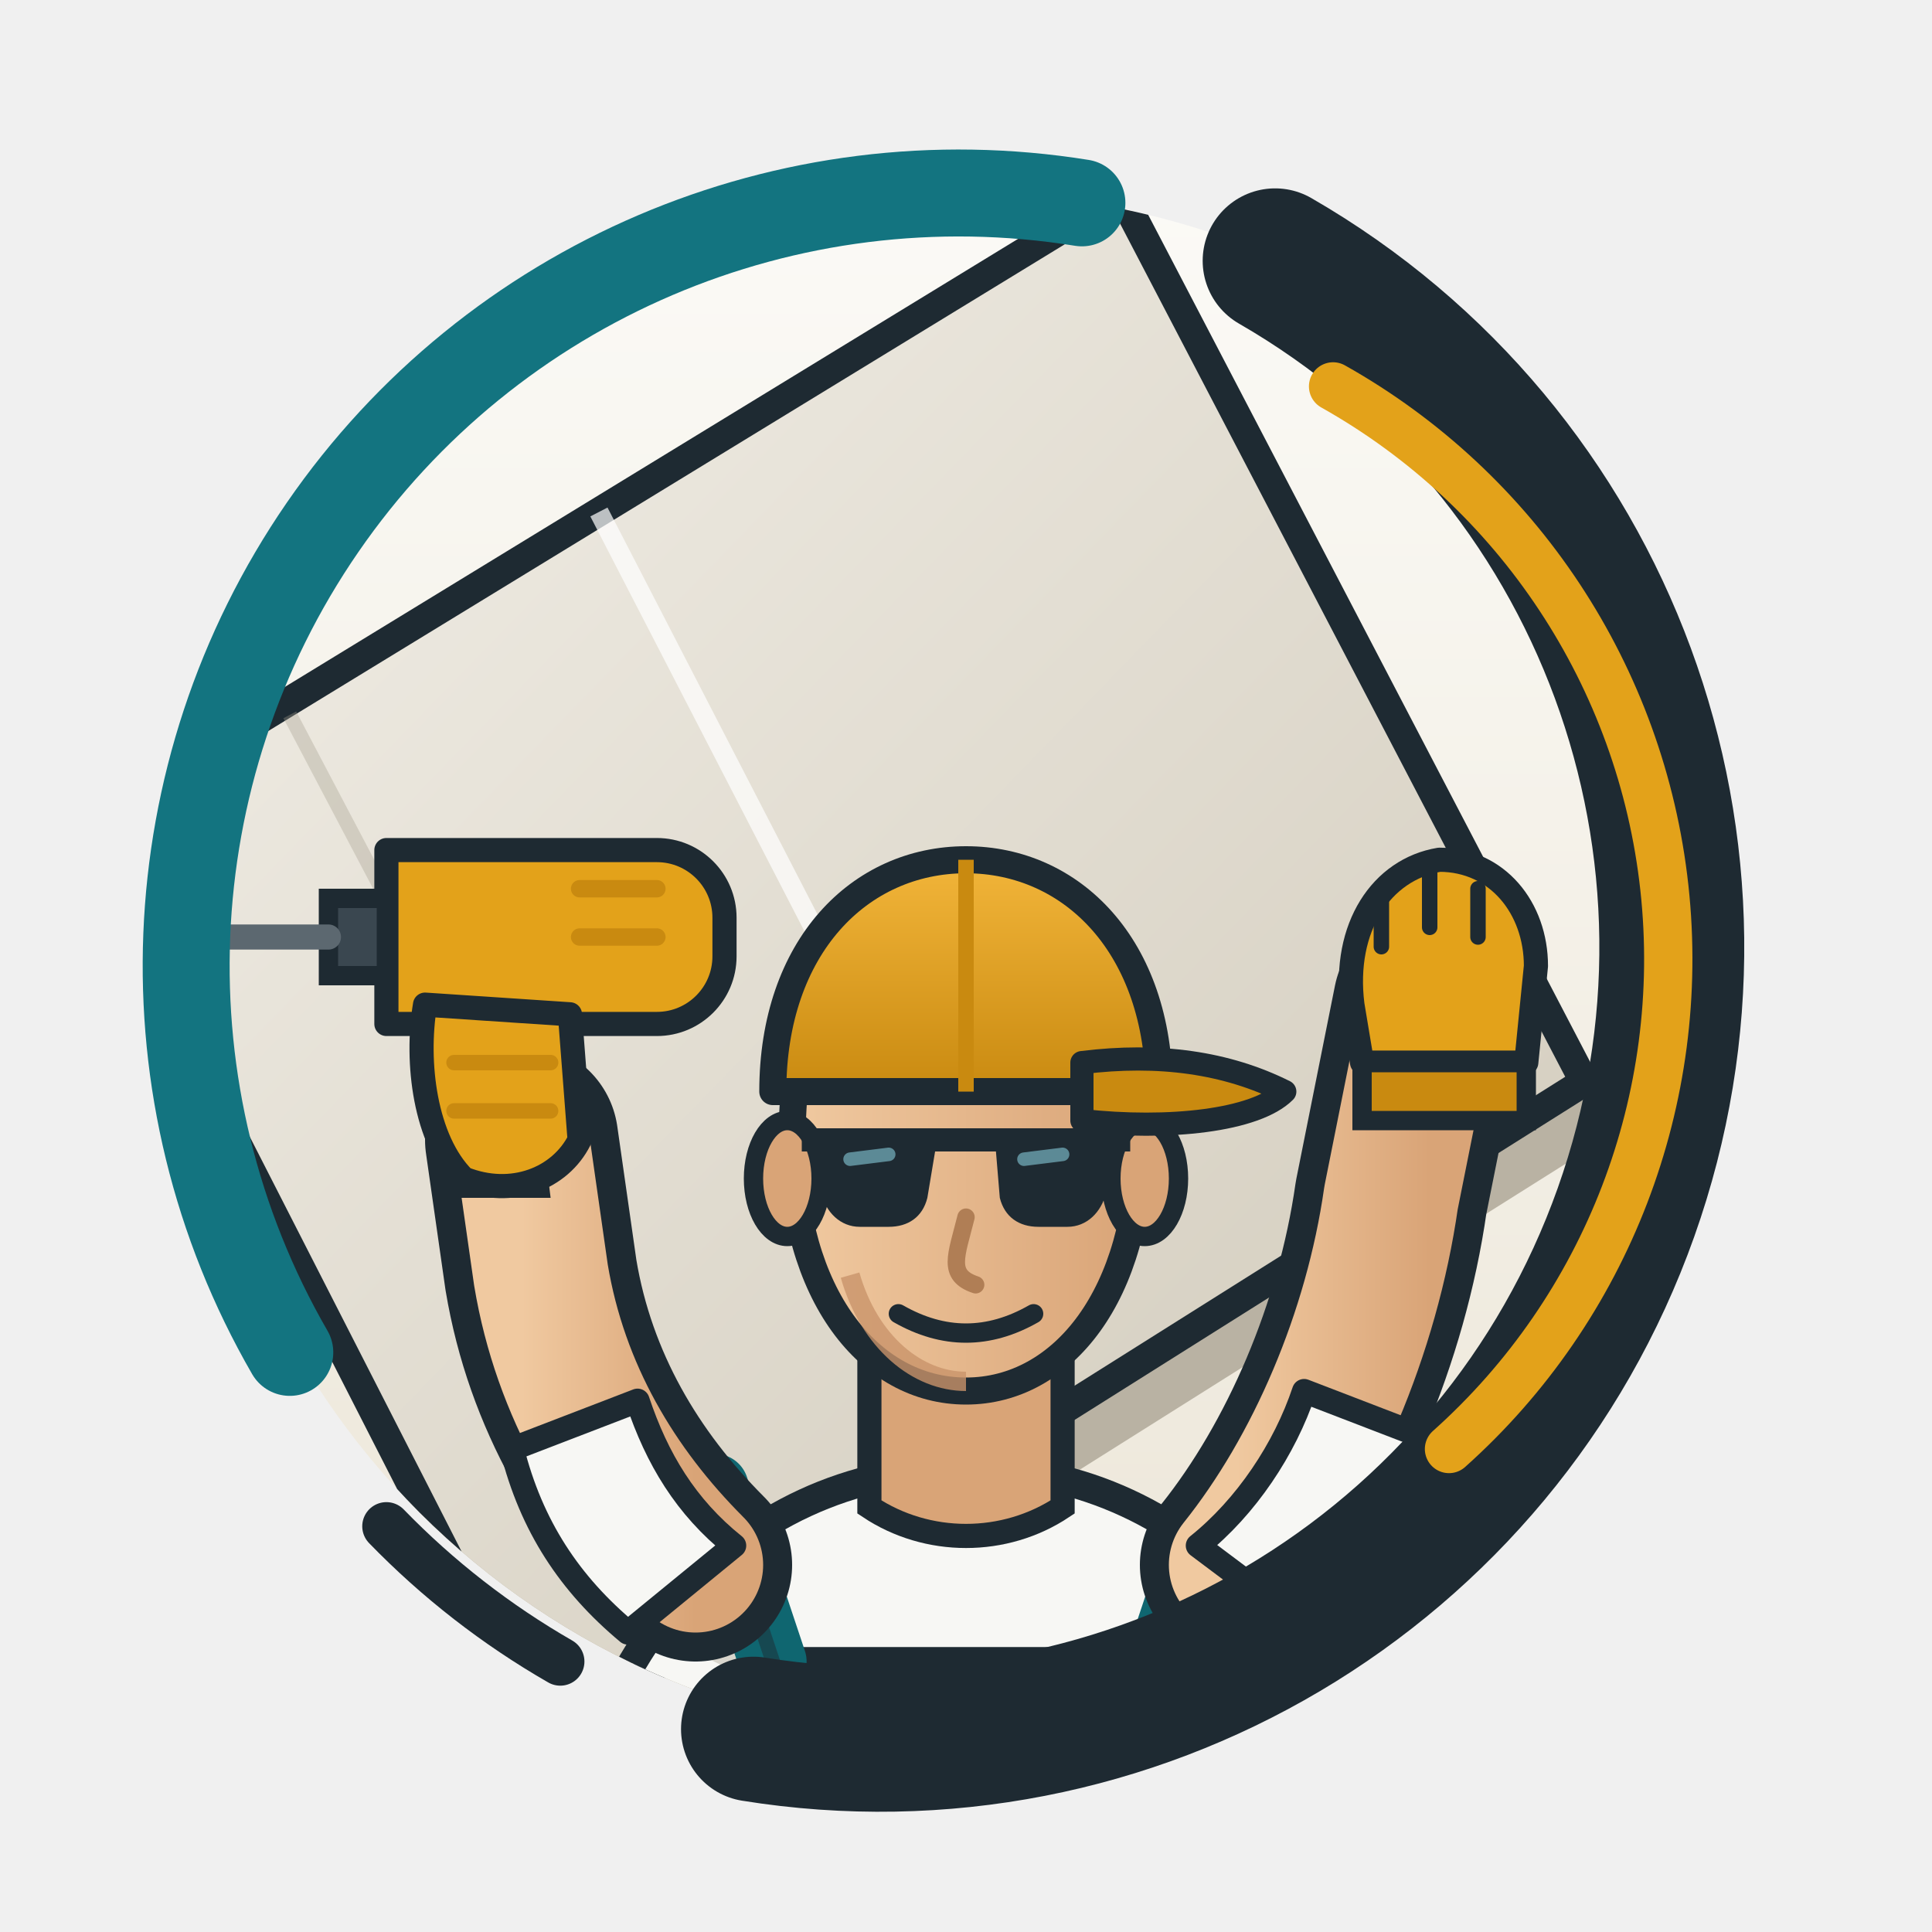
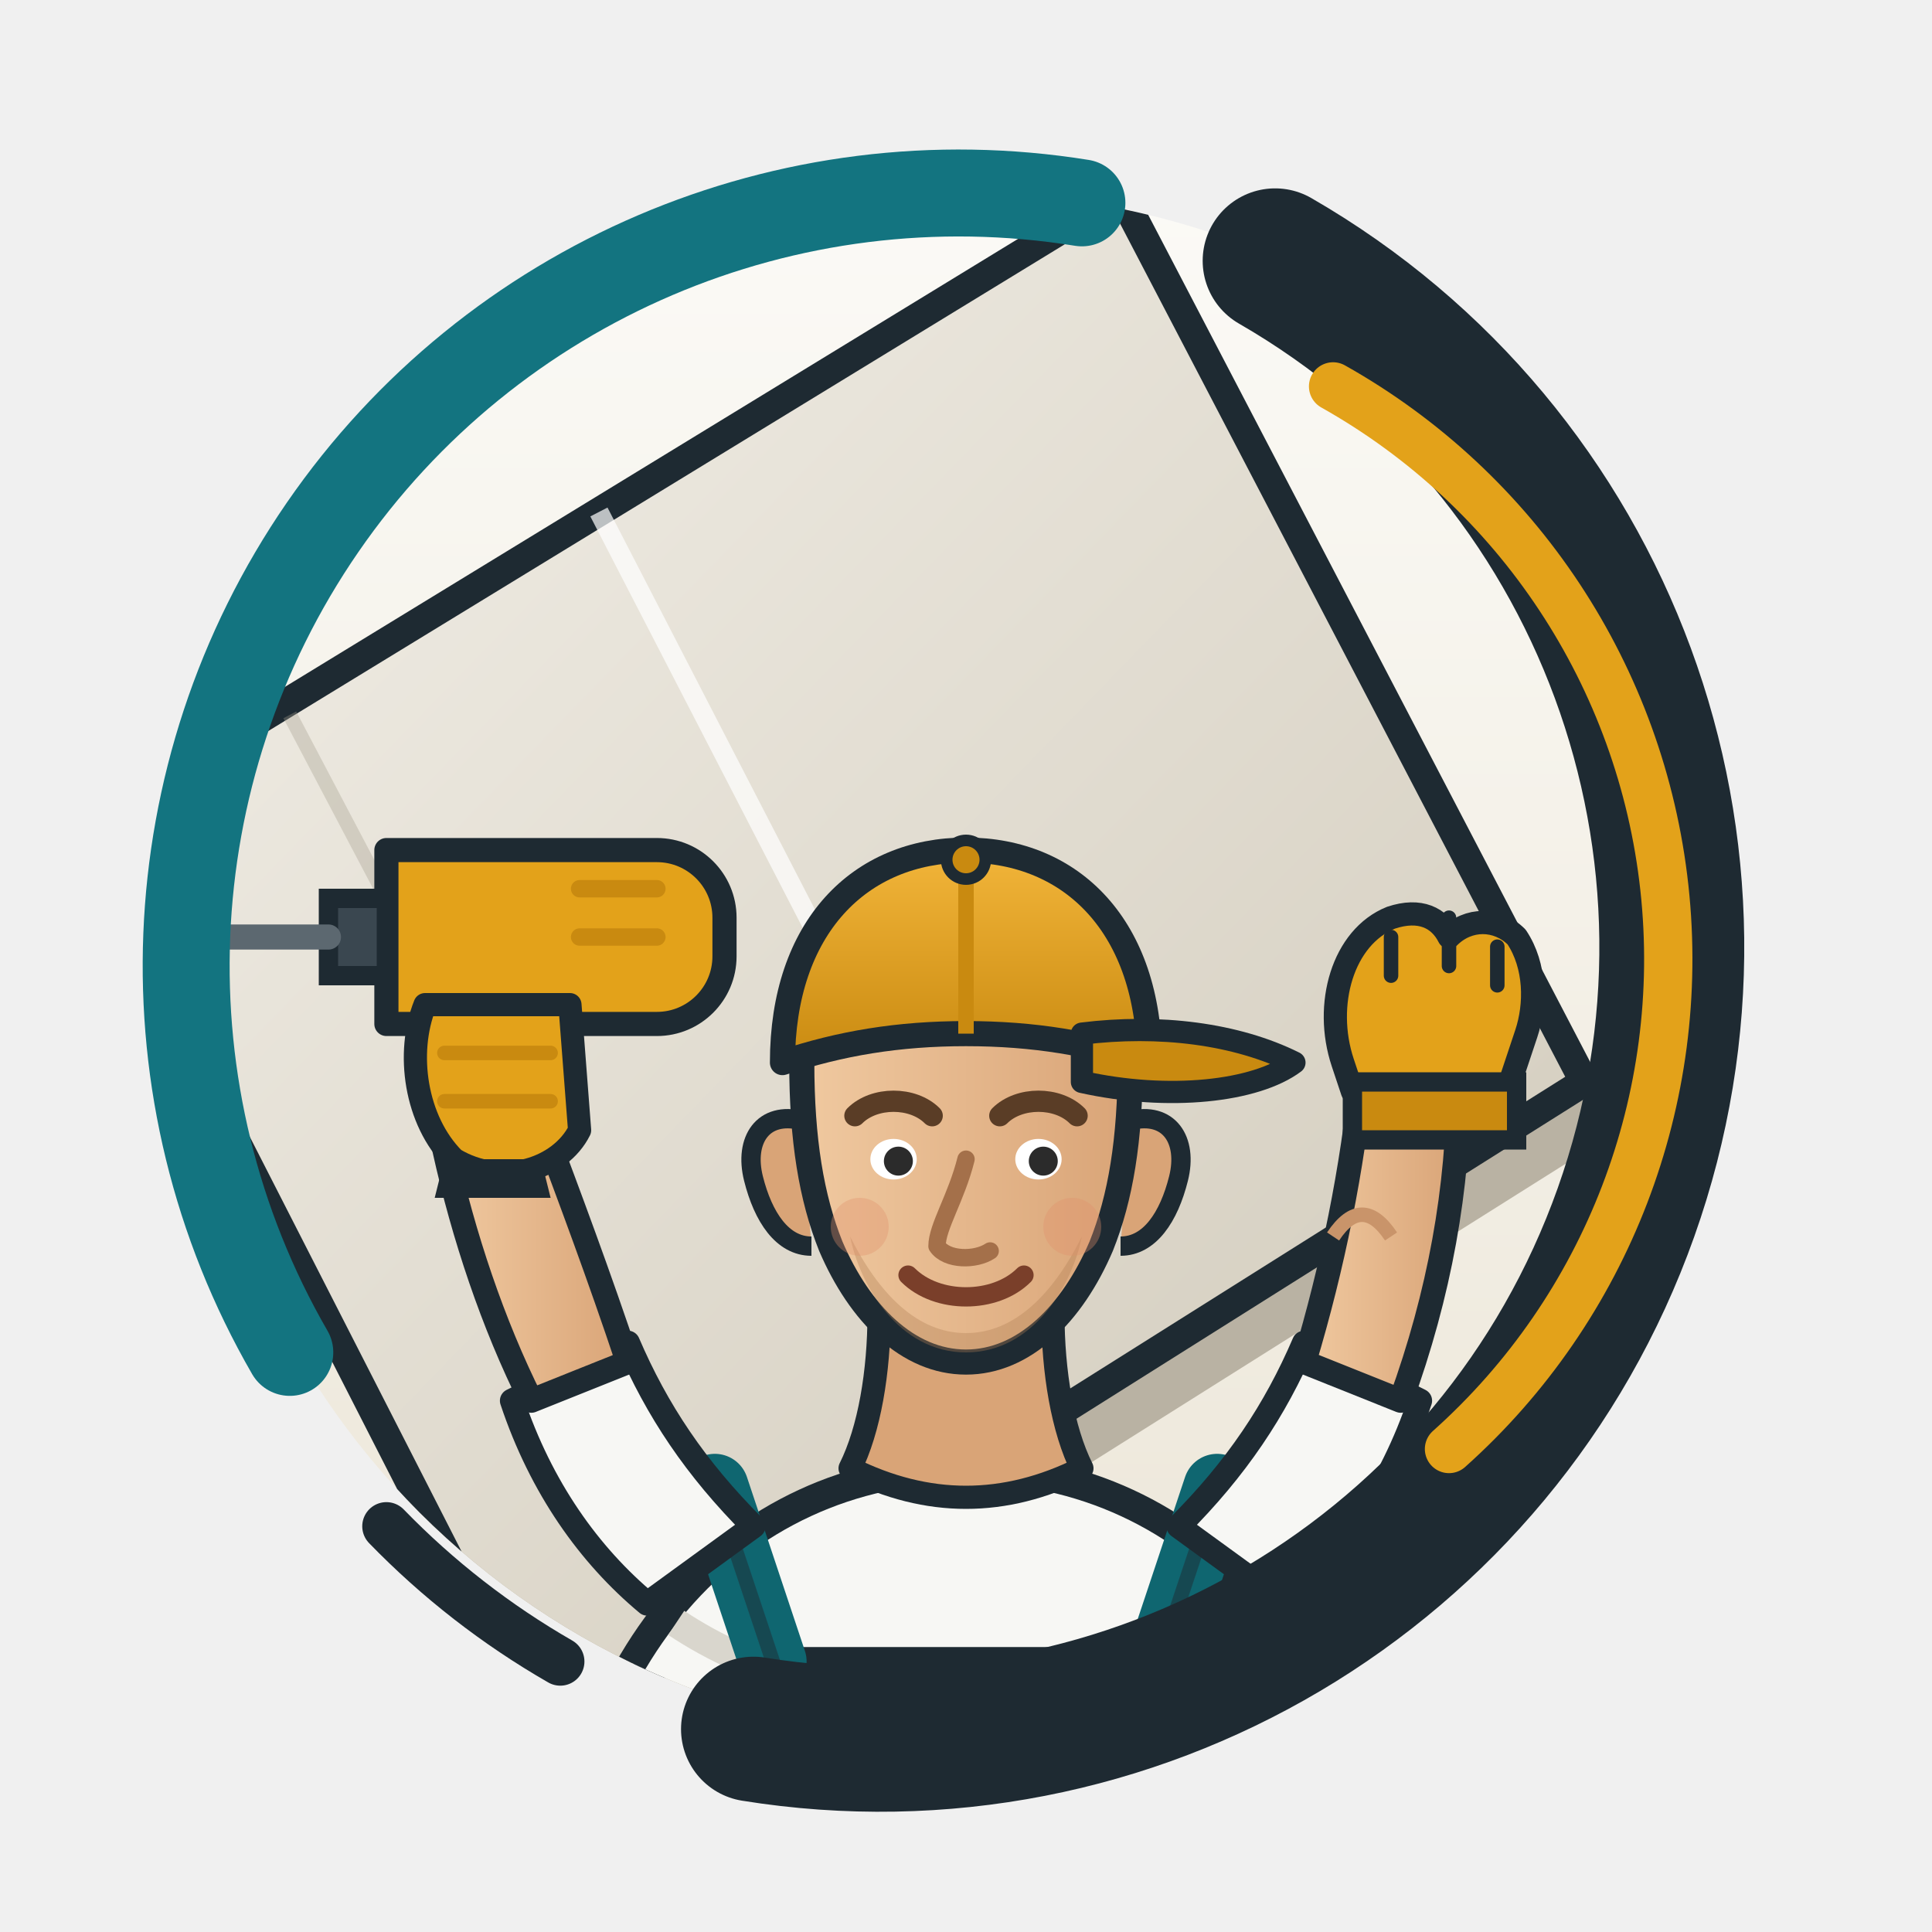
<svg xmlns="http://www.w3.org/2000/svg" viewBox="0 0 200 200" width="44" height="44">
  <defs>
    <clipPath id="gl-c">
      <circle cx="100" cy="100" r="80" />
    </clipPath>
    <linearGradient id="gl-bg" x1="0" y1="0" x2="0" y2="1">
      <stop offset="0" stop-color="#fbfaf6" />
      <stop offset="1" stop-color="#ece6d8" />
    </linearGradient>
    <linearGradient id="gl-sh" x1="0" y1="0" x2="1" y2="1">
      <stop offset="0" stop-color="#f4f1ea" />
      <stop offset="1" stop-color="#cfc8b8" />
    </linearGradient>
    <linearGradient id="gl-sk" x1="0" y1="0" x2="1" y2="0">
      <stop offset="0" stop-color="#f0c9a0" />
      <stop offset="1" stop-color="#d9a477" />
    </linearGradient>
    <linearGradient id="gl-ov" x1="0" y1="0" x2="1" y2="0">
      <stop offset="0" stop-color="#1a8996" />
      <stop offset="1" stop-color="#0d5961" />
    </linearGradient>
    <linearGradient id="gl-cap" x1="0" y1="0" x2="0" y2="1">
      <stop offset="0" stop-color="#f2b53a" />
      <stop offset="1" stop-color="#c98a10" />
    </linearGradient>
  </defs>
  <circle cx="100" cy="100" r="80" fill="url(#gl-bg)" />
  <g clip-path="url(#gl-c)">
    <path d="M10 92 118 26 166 118 58 186Z" fill="#b9b2a3" />
    <path d="M8 86 116 20 164 112 56 180Z" fill="url(#gl-sh)" stroke="#1e2a32" stroke-width="3" stroke-linejoin="round" />
    <path d="M62 53 110 146" stroke="#fff" stroke-opacity=".7" stroke-width="2" />
    <path d="M30 74 70 150" stroke="#a49d8e" stroke-opacity=".35" stroke-width="1.5" />
    <path d="M58 202c0-30 18-50 42-50s42 20 42 50z" fill="#f7f7f4" stroke="#1e2a32" stroke-width="3" />
    <path d="M70 168q12 8 30 8t30-8" fill="none" stroke="#d9d6cd" stroke-width="3" />
    <path d="M78 202v-30h44v30z" fill="url(#gl-ov)" stroke="#1e2a32" stroke-width="3" stroke-linejoin="round" />
    <path d="M80 172 74 154M120 172l6-18" stroke="#0f6670" stroke-width="7" stroke-linecap="round" />
    <path d="M80 172 74 154M120 172l6-18" stroke="#1e2a32" stroke-width="1.5" stroke-linecap="round" stroke-opacity=".5" />
    <circle cx="82" cy="178" r="3" fill="#e3a21a" stroke="#1e2a32" stroke-width="1.2" />
    <circle cx="118" cy="178" r="3" fill="#e3a21a" stroke="#1e2a32" stroke-width="1.2" />
    <rect x="92" y="182" width="16" height="10" rx="2" fill="#0d5961" stroke="#1e2a32" stroke-width="1.5" />
-     <path d="M128 162c8-10 14-24 16-38l4-20" fill="none" stroke="#1e2a32" stroke-width="20" stroke-linecap="round" stroke-linejoin="round" />
-     <path d="M128 162c8-10 14-24 16-38l4-20" fill="none" stroke="url(#gl-sk)" stroke-width="14" stroke-linecap="round" stroke-linejoin="round" />
-     <path d="M124 160c5-4 9-10 11-16l13 5c-2 8-6 15-12 20z" fill="#f7f7f4" stroke="#1e2a32" stroke-width="2.5" stroke-linejoin="round" />
-     <path d="M140 104c-1-8 3-14 9-15 6 0 10 5 10 11l-1 10h-17z" fill="#e3a21a" stroke="#1e2a32" stroke-width="2.5" stroke-linejoin="round" />
-     <path d="M143 98v-5M148 96v-6M153 97v-5" stroke="#1e2a32" stroke-width="1.6" stroke-linecap="round" />
-     <path d="M141 110h17v6h-17z" fill="#c98a10" stroke="#1e2a32" stroke-width="2" />
-     <path d="M72 162c-8-8-14-18-16-30l-2-14" fill="none" stroke="#1e2a32" stroke-width="20" stroke-linecap="round" stroke-linejoin="round" />
-     <path d="M72 162c-8-8-14-18-16-30l-2-14" fill="none" stroke="url(#gl-sk)" stroke-width="14" stroke-linecap="round" stroke-linejoin="round" />
-     <path d="M76 160c-5-4-8-9-10-15l-13 5c2 8 6 14 12 19z" fill="#f7f7f4" stroke="#1e2a32" stroke-width="2.5" stroke-linejoin="round" />
+     <path d="M122 158c6-6 10-12 13-19l12 6c-3 9-8 16-14 21z" fill="#f7f7f4" stroke="#1e2a32" stroke-width="2.5" stroke-linejoin="round" />
+     <path d="M135 141c3-10 5-20 6-30l10 1c0 11-2 22-6 33z" fill="url(#gl-sk)" stroke="#1e2a32" stroke-width="2.5" stroke-linejoin="round" />
+     <path d="M138 128c2-3 4-3 6 0" fill="none" stroke="#c9946a" stroke-width="1.5" />
+     <path d="M139 110c-2-6 0-13 5-15 3-1 5 0 6 2 2-2 5-2 7 0 2 3 2 7 1 10l-2 6h-16z" fill="#e3a21a" stroke="#1e2a32" stroke-width="2.4" stroke-linejoin="round" />
+     <path d="M144 101v-4M150 100v-5M155 102v-4" stroke="#1e2a32" stroke-width="1.5" stroke-linecap="round" />
+     <path d="M140 112h17v6h-17z" fill="#c98a10" stroke="#1e2a32" stroke-width="2" />
+     <path d="M78 158c-6-6-10-12-13-19l-12 6c3 9 8 16 14 21z" fill="#f7f7f4" stroke="#1e2a32" stroke-width="2.5" stroke-linejoin="round" />
+     <path d="M65 141c-3-9-6-17-9-25l-10 3c2 9 5 18 9 26z" fill="url(#gl-sk)" stroke="#1e2a32" stroke-width="2.5" stroke-linejoin="round" />
    <path d="M40 88h28a7 7 0 0 1 7 7v4a7 7 0 0 1-7 7H58l-2 10H46l2-10h-8z" fill="#e3a21a" stroke="#1e2a32" stroke-width="2.5" stroke-linejoin="round" />
-     <path d="M46 116h10l1 8H45z" fill="#1e2a32" />
    <path d="M40 93h-6v8h6z" fill="#3a4750" stroke="#1e2a32" stroke-width="2" />
    <path d="M34 97H20" stroke="#5c6870" stroke-width="2.6" stroke-linecap="round" />
    <path d="M60 92h8M60 97h8" stroke="#c98a10" stroke-width="1.8" stroke-linecap="round" />
-     <path d="M44 104c-1 6 0 14 4 18 5 2 10 0 12-4l-1-13z" fill="#e3a21a" stroke="#1e2a32" stroke-width="2.5" stroke-linejoin="round" />
-     <path d="M47 110h10M47 115h10" stroke="#c98a10" stroke-width="1.6" stroke-linecap="round" />
-     <path d="M90 140h20v16c-6 4-14 4-20 0z" fill="#d9a477" stroke="#1e2a32" stroke-width="2.5" />
-     <path d="M82 118c0-18 8-28 18-28s18 10 18 28c0 16-8 26-18 26s-18-10-18-26z" fill="url(#gl-sk)" stroke="#1e2a32" stroke-width="2.8" />
-     <ellipse cx="81.5" cy="122" rx="3.5" ry="6" fill="#d9a477" stroke="#1e2a32" stroke-width="2" />
-     <ellipse cx="118.5" cy="122" rx="3.5" ry="6" fill="#d9a477" stroke="#1e2a32" stroke-width="2" />
-     <path d="M80 113c0-15 9-24 20-24s20 9 20 24z" fill="url(#gl-cap)" stroke="#1e2a32" stroke-width="2.8" stroke-linejoin="round" />
-     <path d="M100 89v24" stroke="#c98a10" stroke-width="1.6" />
-     <path d="M112 110c8-1 15 0 21 3-3 3-12 4-21 3z" fill="#c98a10" stroke="#1e2a32" stroke-width="2.4" stroke-linejoin="round" />
-     <path d="M83 118h34" stroke="#1e2a32" stroke-width="2.4" />
-     <path d="M85 118h12l-1 6c-.5 2-2 3-4 3h-3c-2 0-3.5-1.5-4-3.5z" fill="#1e2a32" />
-     <path d="M103 118h12l-.5 5.5c-.5 2-2 3.5-4 3.5h-3c-2 0-3.5-1-4-3z" fill="#1e2a32" />
-     <path d="M88 120l4-.5M106 120l4-.5" stroke="#5c8a96" stroke-width="1.4" stroke-linecap="round" />
-     <path d="M100 126c-1 4-2 6 1 7" fill="none" stroke="#b07e55" stroke-width="1.8" stroke-linecap="round" />
-     <path d="M93 136q7 4 14 0" fill="none" stroke="#1e2a32" stroke-width="2" stroke-linecap="round" />
-     <path d="M88 132c2 7 7 11 12 11" fill="none" stroke="#c9946a" stroke-width="2" stroke-opacity=".8" />
+     <path d="M44 104c-2 5-1 12 3 16 5 3 11 1 13-3l-1-13z" fill="#e3a21a" stroke="#1e2a32" stroke-width="2.4" stroke-linejoin="round" />
+     <path d="M46 109h11M46 114h11" stroke="#c98a10" stroke-width="1.5" stroke-linecap="round" />
+     <path d="M46 120h10l1 4H45z" fill="#1e2a32" />
+     <path d="M91 136c0 6-1 12-3 16 8 4 16 4 24 0-2-4-3-10-3-16z" fill="#d9a477" stroke="#1e2a32" stroke-width="2.4" stroke-linejoin="round" />
+     <path d="M83 116c-4-1-6 2-5 6s3 7 6 7" fill="#d9a477" stroke="#1e2a32" stroke-width="2" />
+     <path d="M117 116c4-1 6 2 5 6s-3 7-6 7" fill="#d9a477" stroke="#1e2a32" stroke-width="2" />
+     <path d="M83 110c0-12 7-19 17-19s17 7 17 19c0 8-1 14-3 19-3 7-8 12-14 12s-11-5-14-12c-2-5-3-11-3-19z" fill="url(#gl-sk)" stroke="#1e2a32" stroke-width="2.6" stroke-linejoin="round" />
+     <path d="M88 128c3 6 7 10 12 10s9-4 12-10c-1 5-5 12-12 12s-11-7-12-12z" fill="#b07e55" fill-opacity=".35" />
+     <path d="M88.5 115.5c2-2 6-2 8 0M103.5 115.5c2-2 6-2 8 0" fill="none" stroke="#5a3d26" stroke-width="2.2" stroke-linecap="round" />
+     <ellipse cx="92.5" cy="120" rx="2.4" ry="2.1" fill="#fff" />
+     <ellipse cx="107.5" cy="120" rx="2.4" ry="2.1" fill="#fff" />
+     <circle cx="93" cy="120.2" r="1.5" fill="#2b2b2b" />
+     <circle cx="108" cy="120.2" r="1.5" fill="#2b2b2b" />
+     <path d="M100 120c-1 4-3 7-3 9 1 1.5 4 1.5 5.5.5" fill="none" stroke="#a4704a" stroke-width="1.8" stroke-linecap="round" stroke-linejoin="round" />
+     <circle cx="89" cy="127" r="3" fill="#e08f6a" fill-opacity=".35" />
+     <circle cx="111" cy="127" r="3" fill="#e08f6a" fill-opacity=".35" />
+     <path d="M94 132c3 3 9 3 12 0" fill="none" stroke="#7a3f2a" stroke-width="2" stroke-linecap="round" />
+     <path d="M81 110c0-14 8-22 19-22s19 8 19 22c-6-2-12-3-19-3s-13 1-19 3z" fill="url(#gl-cap)" stroke="#1e2a32" stroke-width="2.6" stroke-linejoin="round" />
+     <path d="M100 88v19" stroke="#c98a10" stroke-width="1.6" />
+     <circle cx="100" cy="89" r="2" fill="#c98a10" stroke="#1e2a32" stroke-width="1.2" />
+     <path d="M112 107c8-1 16 0 22 3-4 3-13 4-22 2z" fill="#c98a10" stroke="#1e2a32" stroke-width="2.3" stroke-linejoin="round" />
  </g>
  <path d="M30 140A80 80 0 0 1 112 21" fill="none" stroke="#137480" stroke-width="9" stroke-linecap="round" />
  <path d="M132 27A82 82 0 0 1 78 179" fill="none" stroke="#1e2a32" stroke-width="15" stroke-linecap="round" />
  <path d="M138 40A68 68 0 0 1 150 150" fill="none" stroke="#e3a21a" stroke-width="5" stroke-linecap="round" />
  <path d="M58 172A82 82 0 0 1 40 158" fill="none" stroke="#1e2a32" stroke-width="5" stroke-linecap="round" />
</svg>
